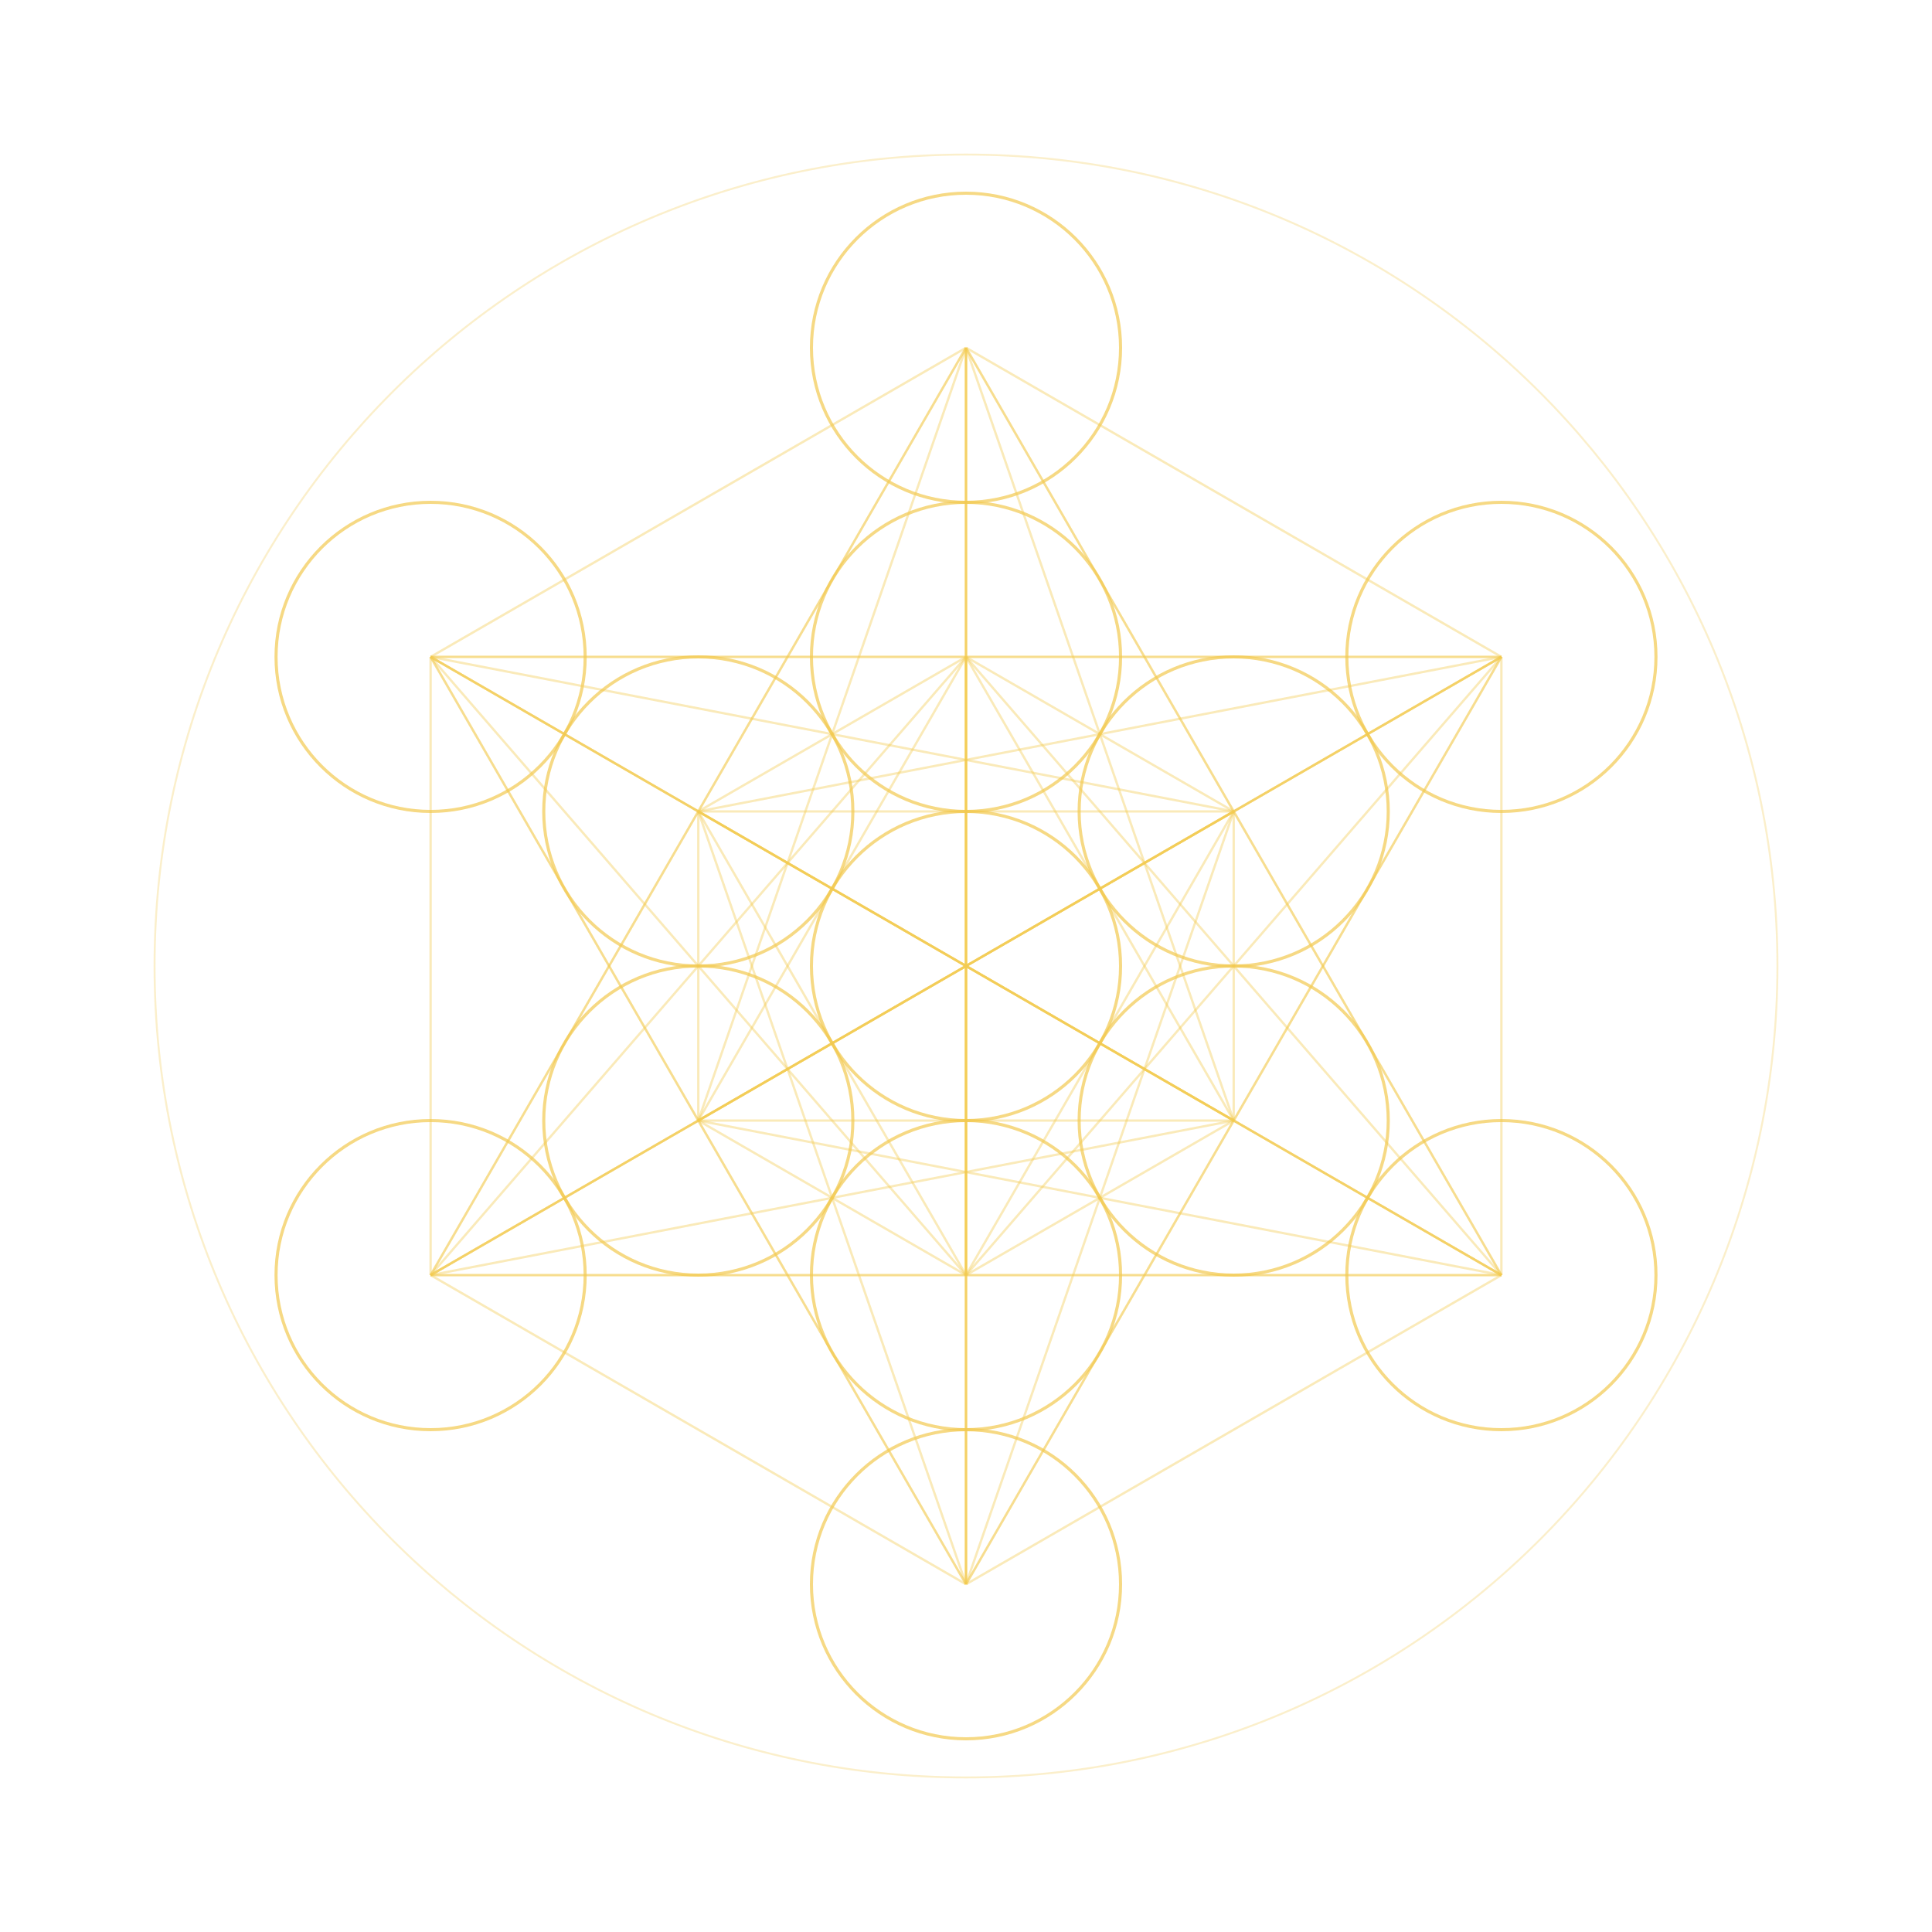
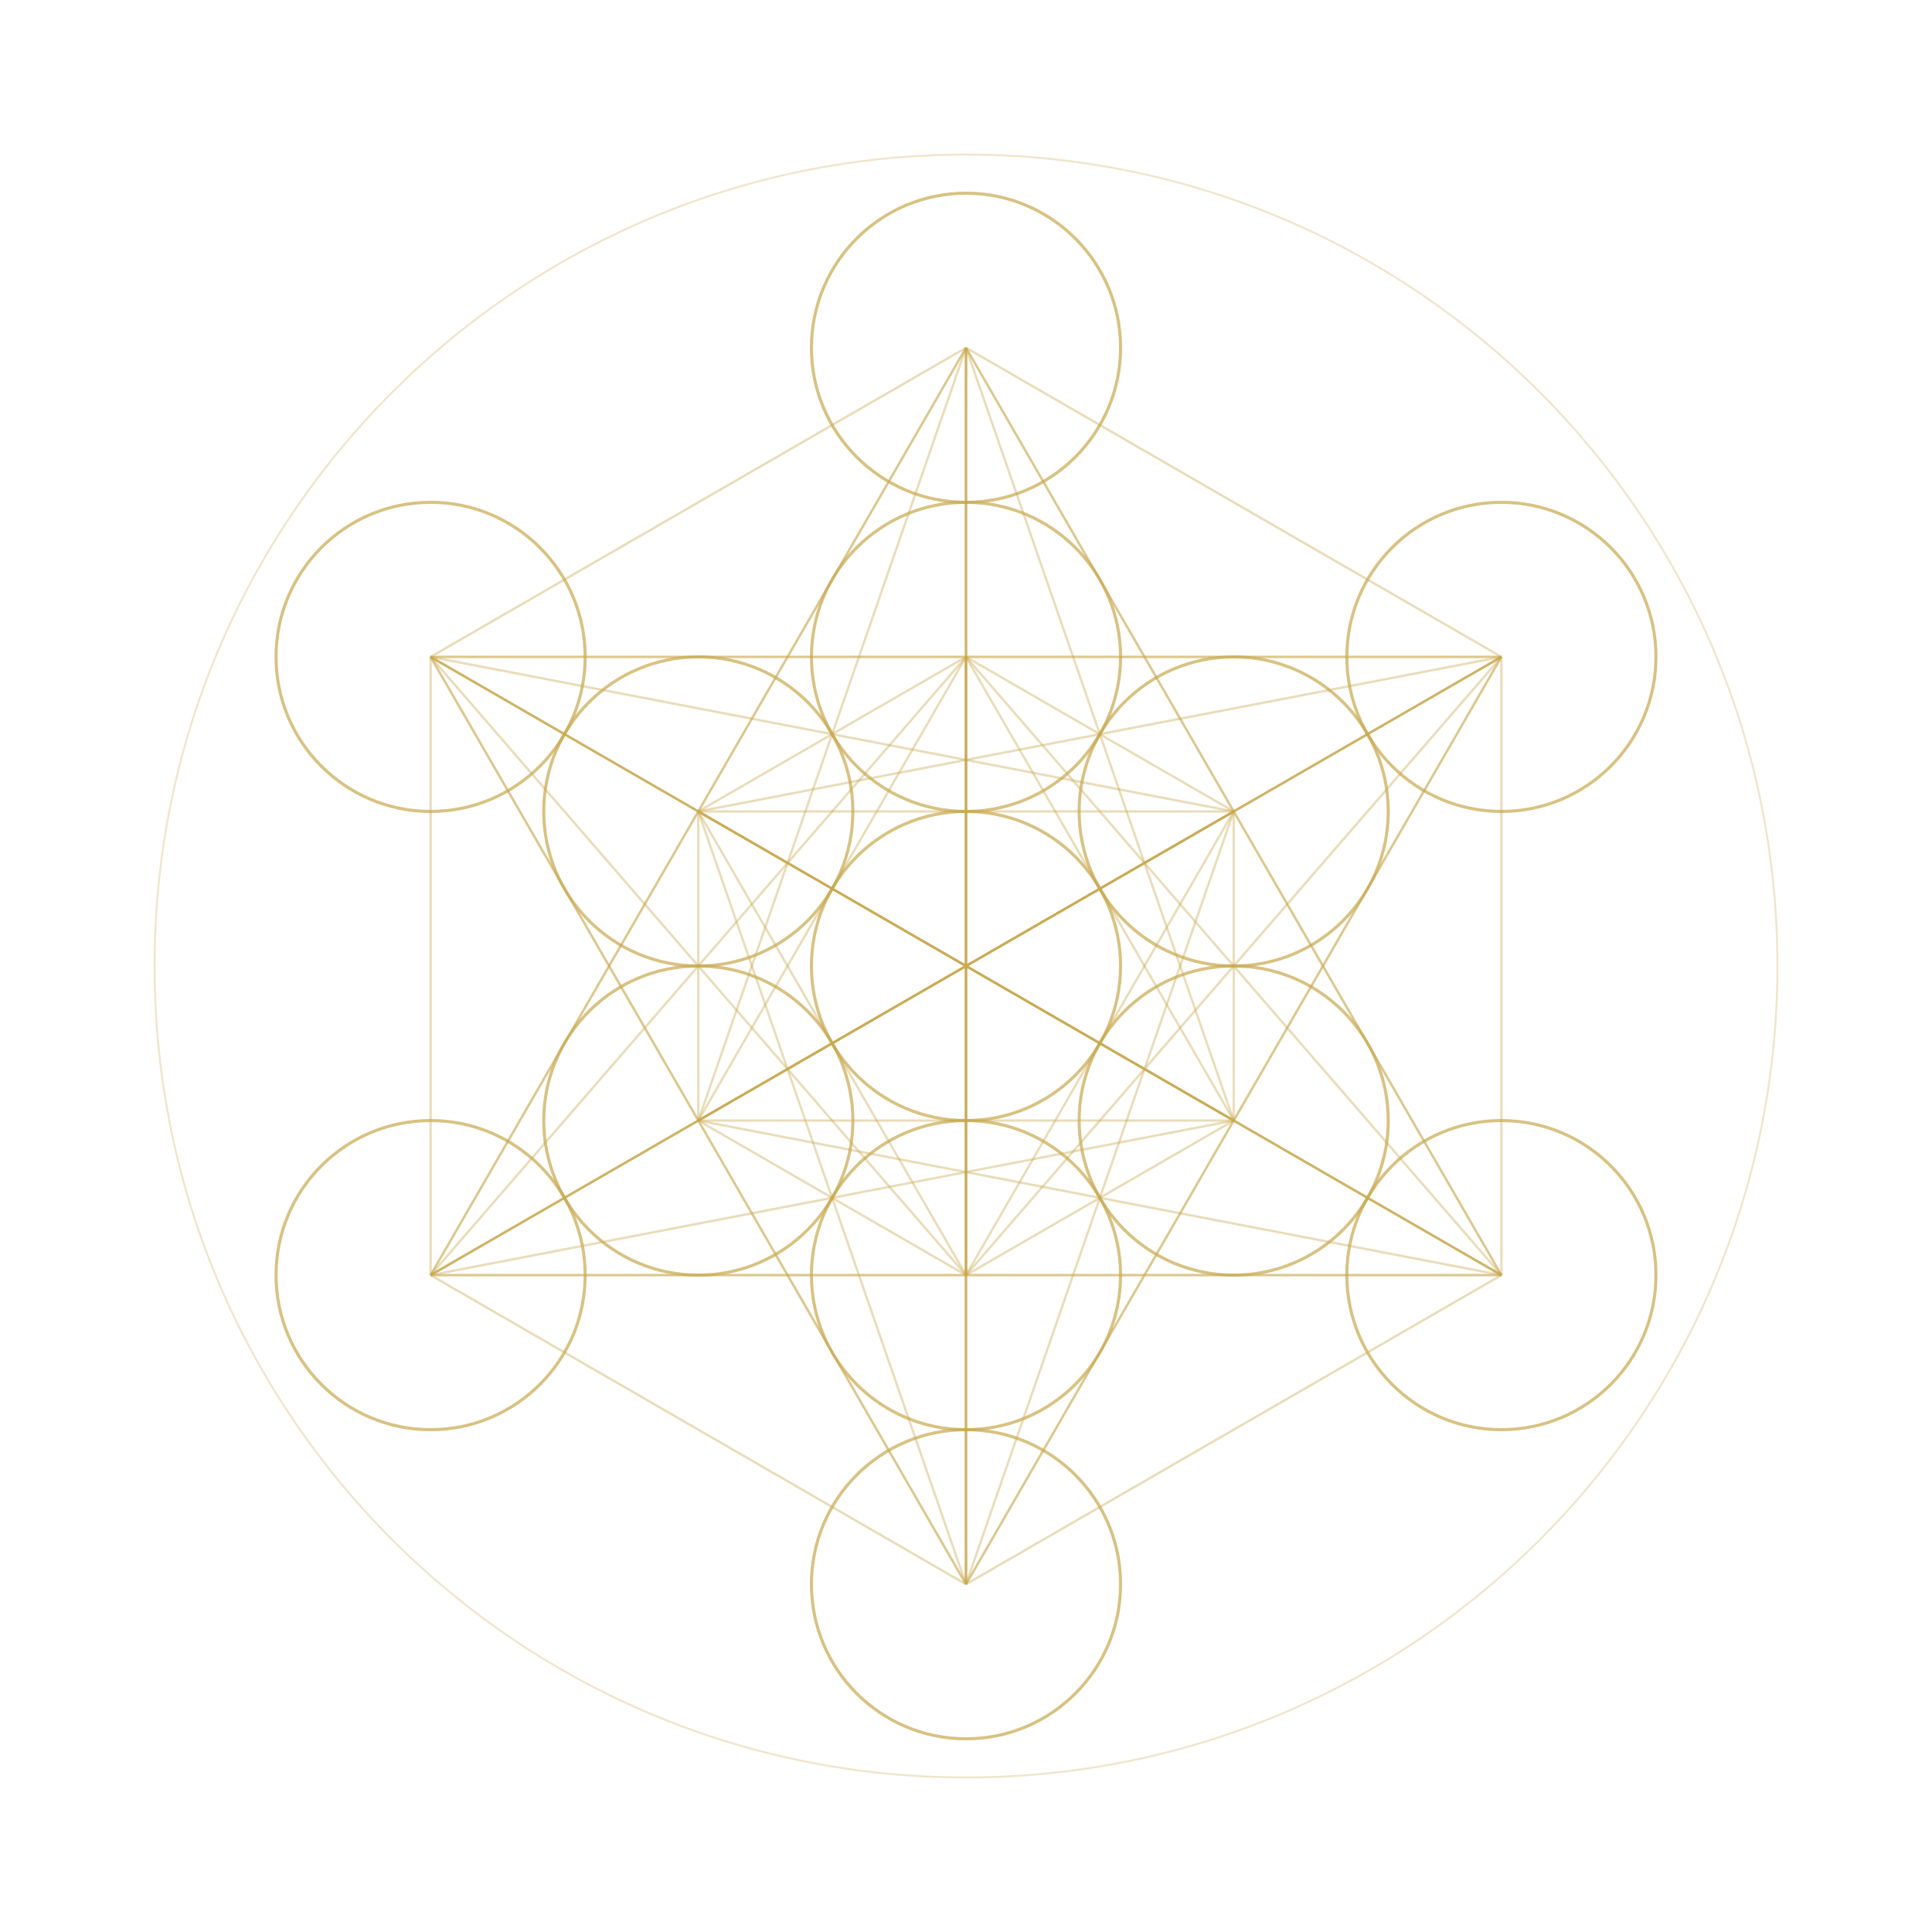
<svg xmlns="http://www.w3.org/2000/svg" viewBox="0 0 500 500" width="500" height="500" fill="none">
-   <g stroke="#f2ca50" stroke-width="0.6" stroke-opacity="0.4">
+   <g stroke="#c8a84e" stroke-width="0.6" stroke-opacity="0.4">
    <line x1="250.00" y1="250.00" x2="250.00" y2="170.00" />
    <line x1="250.00" y1="250.00" x2="319.28" y2="210.00" />
    <line x1="250.00" y1="250.00" x2="319.28" y2="290.00" />
    <line x1="250.00" y1="250.00" x2="250.00" y2="330.00" />
    <line x1="250.00" y1="250.00" x2="180.72" y2="290.00" />
    <line x1="250.00" y1="250.00" x2="180.72" y2="210.00" />
    <line x1="250.00" y1="250.00" x2="250.00" y2="90.00" />
    <line x1="250.00" y1="250.00" x2="388.56" y2="170.00" />
    <line x1="250.00" y1="250.00" x2="388.56" y2="330.00" />
    <line x1="250.00" y1="250.00" x2="250.00" y2="410.00" />
    <line x1="250.00" y1="250.00" x2="111.44" y2="330.00" />
    <line x1="250.00" y1="250.00" x2="111.44" y2="170.00" />
    <line x1="250.00" y1="170.00" x2="319.28" y2="210.00" />
    <line x1="250.00" y1="170.00" x2="319.28" y2="290.00" />
    <line x1="250.00" y1="170.00" x2="250.00" y2="330.00" />
    <line x1="250.00" y1="170.00" x2="180.72" y2="290.00" />
    <line x1="250.00" y1="170.00" x2="180.72" y2="210.00" />
    <line x1="250.00" y1="170.00" x2="250.00" y2="90.00" />
    <line x1="250.00" y1="170.00" x2="388.56" y2="170.00" />
    <line x1="250.00" y1="170.00" x2="388.56" y2="330.00" />
    <line x1="250.00" y1="170.00" x2="250.00" y2="410.00" />
    <line x1="250.00" y1="170.00" x2="111.44" y2="330.00" />
    <line x1="250.00" y1="170.00" x2="111.44" y2="170.00" />
    <line x1="319.28" y1="210.00" x2="319.28" y2="290.00" />
    <line x1="319.28" y1="210.00" x2="250.00" y2="330.00" />
    <line x1="319.28" y1="210.00" x2="180.72" y2="290.00" />
    <line x1="319.28" y1="210.00" x2="180.72" y2="210.00" />
    <line x1="319.28" y1="210.00" x2="250.00" y2="90.00" />
    <line x1="319.28" y1="210.00" x2="388.56" y2="170.00" />
    <line x1="319.28" y1="210.00" x2="388.56" y2="330.00" />
    <line x1="319.28" y1="210.00" x2="250.00" y2="410.00" />
    <line x1="319.28" y1="210.00" x2="111.44" y2="330.00" />
    <line x1="319.28" y1="210.00" x2="111.44" y2="170.00" />
    <line x1="319.28" y1="290.00" x2="250.00" y2="330.00" />
    <line x1="319.28" y1="290.00" x2="180.72" y2="290.00" />
    <line x1="319.28" y1="290.00" x2="180.72" y2="210.00" />
    <line x1="319.28" y1="290.00" x2="250.00" y2="90.00" />
    <line x1="319.28" y1="290.00" x2="388.56" y2="170.00" />
    <line x1="319.28" y1="290.00" x2="388.56" y2="330.00" />
    <line x1="319.28" y1="290.00" x2="250.00" y2="410.00" />
    <line x1="319.28" y1="290.00" x2="111.44" y2="330.00" />
    <line x1="319.28" y1="290.00" x2="111.44" y2="170.00" />
    <line x1="250.00" y1="330.00" x2="180.72" y2="290.00" />
    <line x1="250.00" y1="330.00" x2="180.72" y2="210.00" />
    <line x1="250.00" y1="330.00" x2="250.00" y2="90.00" />
    <line x1="250.00" y1="330.00" x2="388.56" y2="170.00" />
    <line x1="250.00" y1="330.00" x2="388.56" y2="330.00" />
    <line x1="250.00" y1="330.00" x2="250.00" y2="410.00" />
    <line x1="250.00" y1="330.00" x2="111.44" y2="330.00" />
    <line x1="250.00" y1="330.00" x2="111.44" y2="170.00" />
    <line x1="180.72" y1="290.00" x2="180.72" y2="210.00" />
    <line x1="180.72" y1="290.00" x2="250.00" y2="90.00" />
    <line x1="180.72" y1="290.00" x2="388.56" y2="170.00" />
    <line x1="180.72" y1="290.00" x2="388.56" y2="330.00" />
    <line x1="180.72" y1="290.00" x2="250.00" y2="410.00" />
    <line x1="180.72" y1="290.00" x2="111.44" y2="330.00" />
    <line x1="180.72" y1="290.00" x2="111.44" y2="170.00" />
    <line x1="180.72" y1="210.00" x2="250.00" y2="90.00" />
    <line x1="180.72" y1="210.00" x2="388.56" y2="170.00" />
    <line x1="180.72" y1="210.00" x2="388.56" y2="330.00" />
    <line x1="180.72" y1="210.00" x2="250.00" y2="410.00" />
    <line x1="180.72" y1="210.00" x2="111.44" y2="330.00" />
    <line x1="180.72" y1="210.00" x2="111.44" y2="170.00" />
    <line x1="250.00" y1="90.00" x2="388.56" y2="170.00" />
    <line x1="250.00" y1="90.00" x2="388.56" y2="330.00" />
    <line x1="250.00" y1="90.00" x2="250.00" y2="410.00" />
    <line x1="250.00" y1="90.00" x2="111.44" y2="330.00" />
    <line x1="250.00" y1="90.00" x2="111.44" y2="170.00" />
    <line x1="388.56" y1="170.00" x2="388.56" y2="330.00" />
    <line x1="388.56" y1="170.00" x2="250.00" y2="410.00" />
    <line x1="388.56" y1="170.00" x2="111.44" y2="330.00" />
    <line x1="388.56" y1="170.00" x2="111.44" y2="170.00" />
    <line x1="388.56" y1="330.00" x2="250.00" y2="410.00" />
    <line x1="388.56" y1="330.00" x2="111.44" y2="330.00" />
    <line x1="388.56" y1="330.00" x2="111.44" y2="170.00" />
    <line x1="250.00" y1="410.00" x2="111.44" y2="330.00" />
    <line x1="250.00" y1="410.00" x2="111.44" y2="170.00" />
    <line x1="111.44" y1="330.00" x2="111.44" y2="170.00" />
  </g>
-   <g stroke="#f2ca50" stroke-width="0.8" stroke-opacity="0.7">
+   <g stroke="#c8a84e" stroke-width="0.8" stroke-opacity="0.7">
    <circle cx="250.00" cy="250.00" r="40.00" />
    <circle cx="250.00" cy="170.00" r="40.00" />
    <circle cx="319.28" cy="210.00" r="40.00" />
    <circle cx="319.28" cy="290.00" r="40.00" />
    <circle cx="250.00" cy="330.00" r="40.00" />
    <circle cx="180.72" cy="290.00" r="40.00" />
    <circle cx="180.72" cy="210.00" r="40.00" />
    <circle cx="250.00" cy="90.00" r="40.00" />
    <circle cx="388.56" cy="170.00" r="40.00" />
    <circle cx="388.56" cy="330.00" r="40.00" />
    <circle cx="250.00" cy="410.00" r="40.00" />
    <circle cx="111.44" cy="330.00" r="40.00" />
    <circle cx="111.44" cy="170.00" r="40.00" />
  </g>
-   <circle cx="250.0" cy="250.0" r="210.00" stroke="#f2ca50" stroke-width="0.5" stroke-opacity="0.3" />
+   <circle cx="250.0" cy="250.0" r="210.00" stroke="#c8a84e" stroke-width="0.5" stroke-opacity="0.3" />
</svg>
